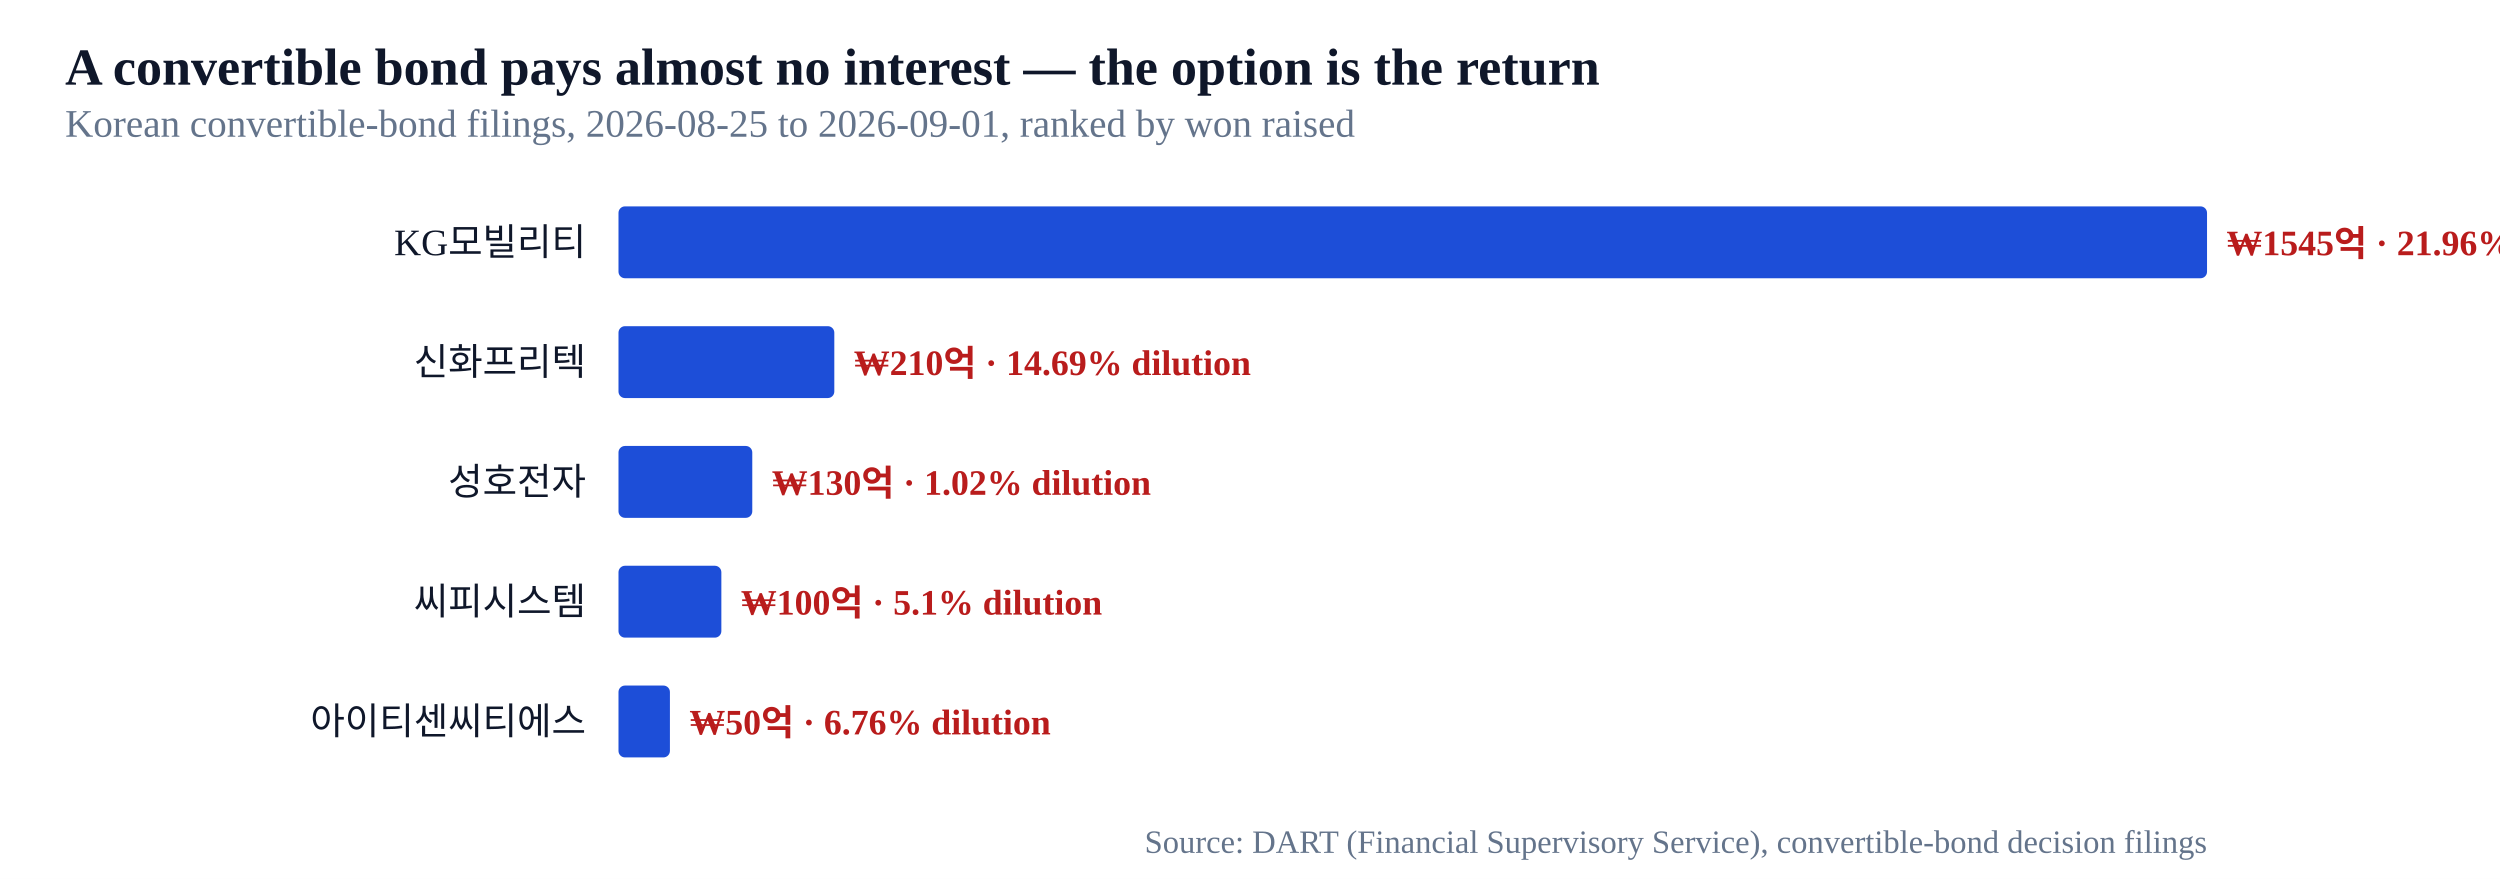
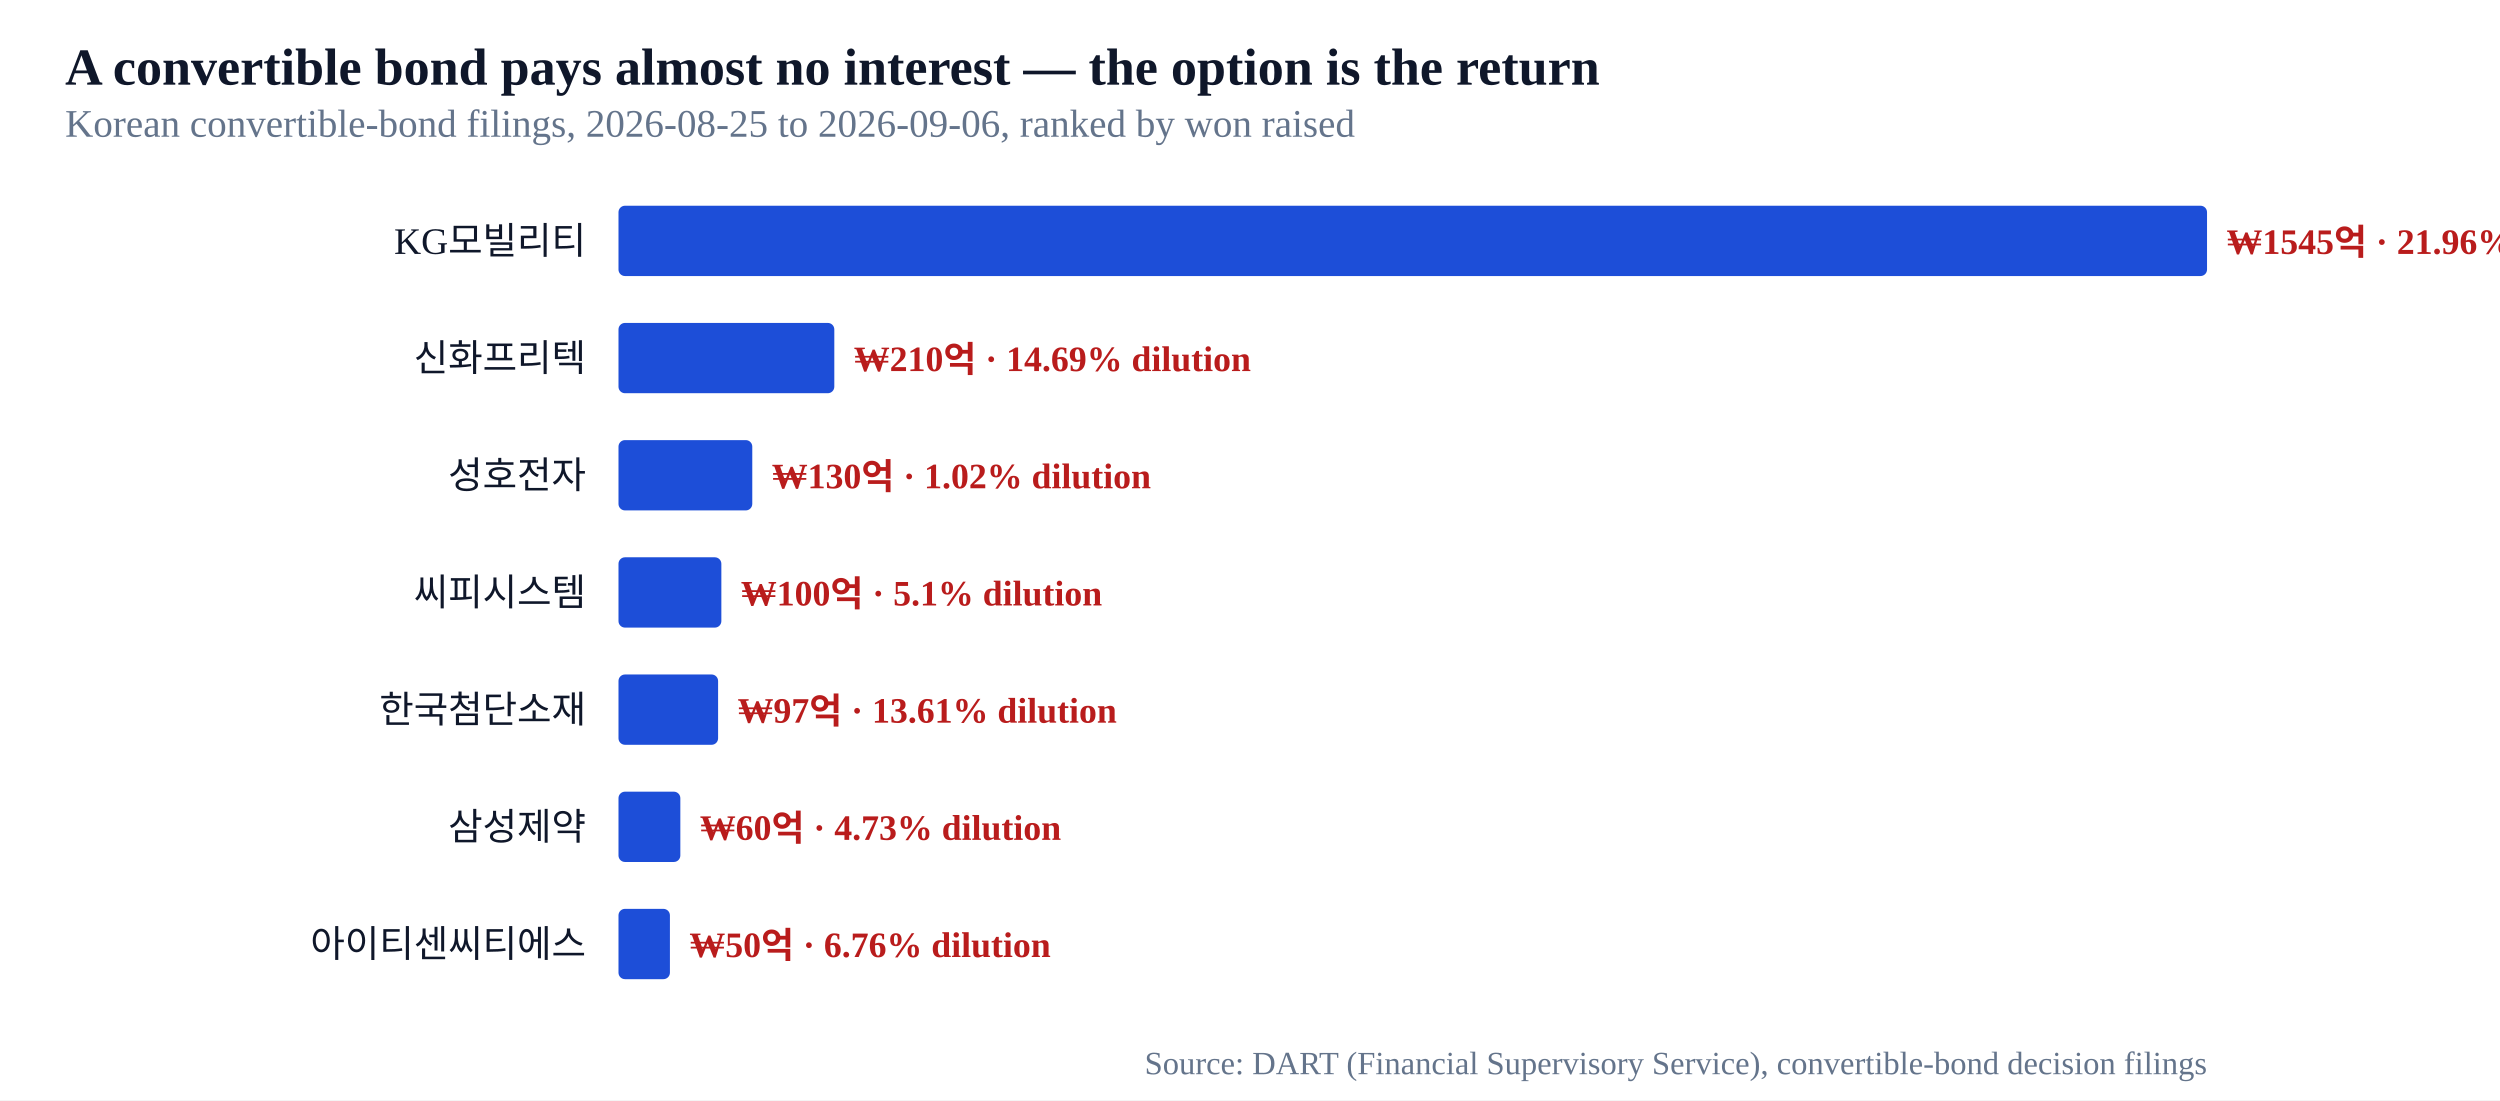
- <svg xmlns="http://www.w3.org/2000/svg" viewBox="0 0 768 270" font-family="Georgia,'Times New Roman',serif" role="img" aria-label="Korean convertible-bond filings this week, ranked by amount raised, with each filing's potential dilution on conversion">
-   <rect width="768" height="270" fill="#ffffff" />
+ <svg xmlns="http://www.w3.org/2000/svg" viewBox="0 0 768 338" font-family="Georgia,'Times New Roman',serif" role="img" aria-label="Korean convertible-bond filings this week, ranked by amount raised, with each filing's potential dilution on conversion">
+   <rect width="768" height="338" fill="#ffffff" />
  <text x="20" y="26" font-size="16" font-weight="700" fill="#0f172a">A convertible bond pays almost no interest — the option is the return</text>
-   <text x="20" y="42" font-size="12" fill="#64748b">Korean convertible-bond filings, 2026-08-25 to 2026-09-01, ranked by won raised</text>
-   <rect x="190" y="63.4" width="488.0" height="22.08" fill="#1d4ed8" rx="2" />
-   <text x="180" y="78.4" text-anchor="end" font-size="11.5" fill="#0f172a">KG모빌리티</text>
-   <text x="684.0" y="78.4" font-size="11" font-weight="700" fill="#b91c1c">₩1545억 · 21.96% dilution</text>
-   <rect x="190" y="100.2" width="66.3" height="22.08" fill="#1d4ed8" rx="2" />
-   <text x="180" y="115.2" text-anchor="end" font-size="11.5" fill="#0f172a">신화프리텍</text>
-   <text x="262.3" y="115.2" font-size="11" font-weight="700" fill="#b91c1c">₩210억 · 14.69% dilution</text>
-   <rect x="190" y="137.0" width="41.1" height="22.08" fill="#1d4ed8" rx="2" />
-   <text x="180" y="152.0" text-anchor="end" font-size="11.5" fill="#0f172a">성호전자</text>
-   <text x="237.1" y="152.0" font-size="11" font-weight="700" fill="#b91c1c">₩130억 · 1.02% dilution</text>
-   <rect x="190" y="173.8" width="31.6" height="22.08" fill="#1d4ed8" rx="2" />
-   <text x="180" y="188.8" text-anchor="end" font-size="11.5" fill="#0f172a">씨피시스템</text>
-   <text x="227.6" y="188.8" font-size="11" font-weight="700" fill="#b91c1c">₩100억 · 5.1% dilution</text>
-   <rect x="190" y="210.6" width="15.8" height="22.08" fill="#1d4ed8" rx="2" />
-   <text x="180" y="225.6" text-anchor="end" font-size="11.5" fill="#0f172a">아이티센씨티에스</text>
-   <text x="211.8" y="225.6" font-size="11" font-weight="700" fill="#b91c1c">₩50억 · 6.76% dilution</text>
-   <text x="678" y="262" text-anchor="end" font-size="10" fill="#64748b">Source: DART (Financial Supervisory Service), convertible-bond decision filings</text>
+   <text x="20" y="42" font-size="12" fill="#64748b">Korean convertible-bond filings, 2026-08-25 to 2026-09-06, ranked by won raised</text>
+   <rect x="190" y="63.2" width="488.0" height="21.6" fill="#1d4ed8" rx="2" />
+   <text x="180" y="78.0" text-anchor="end" font-size="11.5" fill="#0f172a">KG모빌리티</text>
+   <text x="684.0" y="78.0" font-size="11" font-weight="700" fill="#b91c1c">₩1545억 · 21.96% dilution</text>
+   <rect x="190" y="99.2" width="66.3" height="21.6" fill="#1d4ed8" rx="2" />
+   <text x="180" y="114.0" text-anchor="end" font-size="11.5" fill="#0f172a">신화프리텍</text>
+   <text x="262.3" y="114.0" font-size="11" font-weight="700" fill="#b91c1c">₩210억 · 14.69% dilution</text>
+   <rect x="190" y="135.2" width="41.1" height="21.6" fill="#1d4ed8" rx="2" />
+   <text x="180" y="150.0" text-anchor="end" font-size="11.5" fill="#0f172a">성호전자</text>
+   <text x="237.1" y="150.0" font-size="11" font-weight="700" fill="#b91c1c">₩130억 · 1.02% dilution</text>
+   <rect x="190" y="171.2" width="31.6" height="21.6" fill="#1d4ed8" rx="2" />
+   <text x="180" y="186.0" text-anchor="end" font-size="11.5" fill="#0f172a">씨피시스템</text>
+   <text x="227.6" y="186.0" font-size="11" font-weight="700" fill="#b91c1c">₩100억 · 5.1% dilution</text>
+   <rect x="190" y="207.2" width="30.6" height="21.6" fill="#1d4ed8" rx="2" />
+   <text x="180" y="222.0" text-anchor="end" font-size="11.5" fill="#0f172a">한국첨단소재</text>
+   <text x="226.6" y="222.0" font-size="11" font-weight="700" fill="#b91c1c">₩97억 · 13.61% dilution</text>
+   <rect x="190" y="243.2" width="19.0" height="21.6" fill="#1d4ed8" rx="2" />
+   <text x="180" y="258.0" text-anchor="end" font-size="11.5" fill="#0f172a">삼성제약</text>
+   <text x="215.0" y="258.0" font-size="11" font-weight="700" fill="#b91c1c">₩60억 · 4.73% dilution</text>
+   <rect x="190" y="279.2" width="15.8" height="21.6" fill="#1d4ed8" rx="2" />
+   <text x="180" y="294.0" text-anchor="end" font-size="11.5" fill="#0f172a">아이티센씨티에스</text>
+   <text x="211.8" y="294.0" font-size="11" font-weight="700" fill="#b91c1c">₩50억 · 6.76% dilution</text>
+   <text x="678" y="330" text-anchor="end" font-size="10" fill="#64748b">Source: DART (Financial Supervisory Service), convertible-bond decision filings</text>
</svg>
